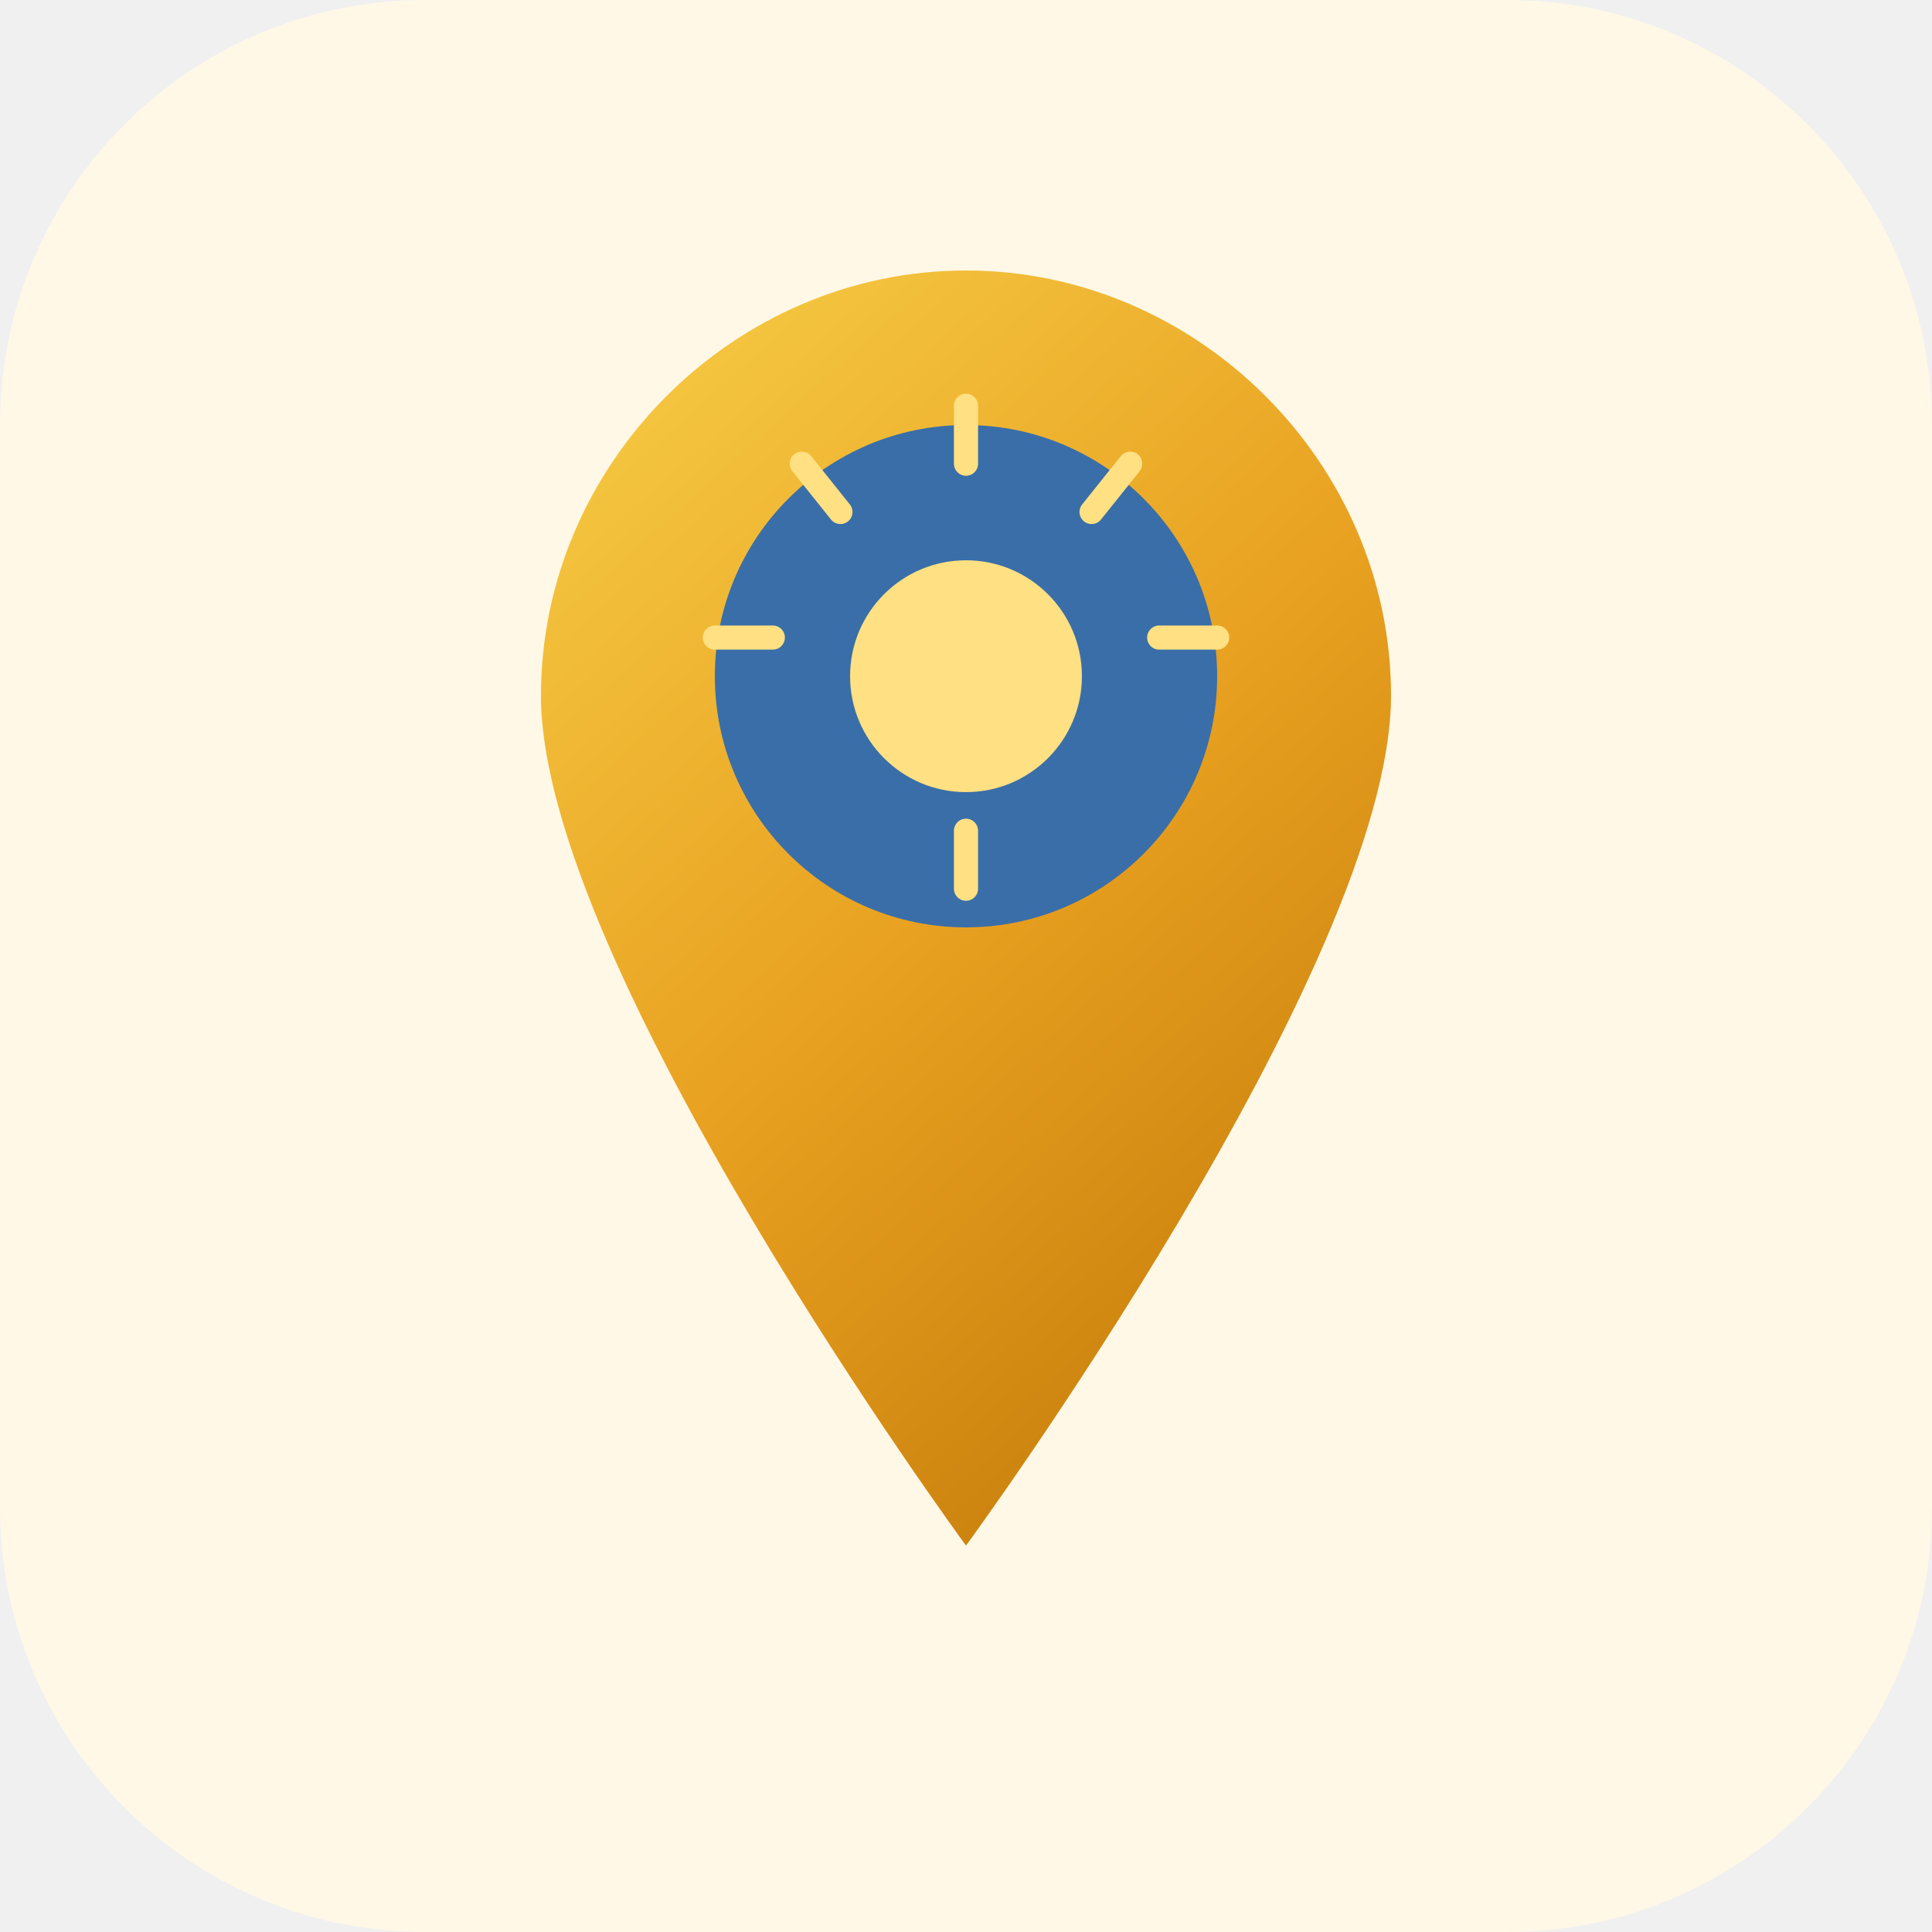
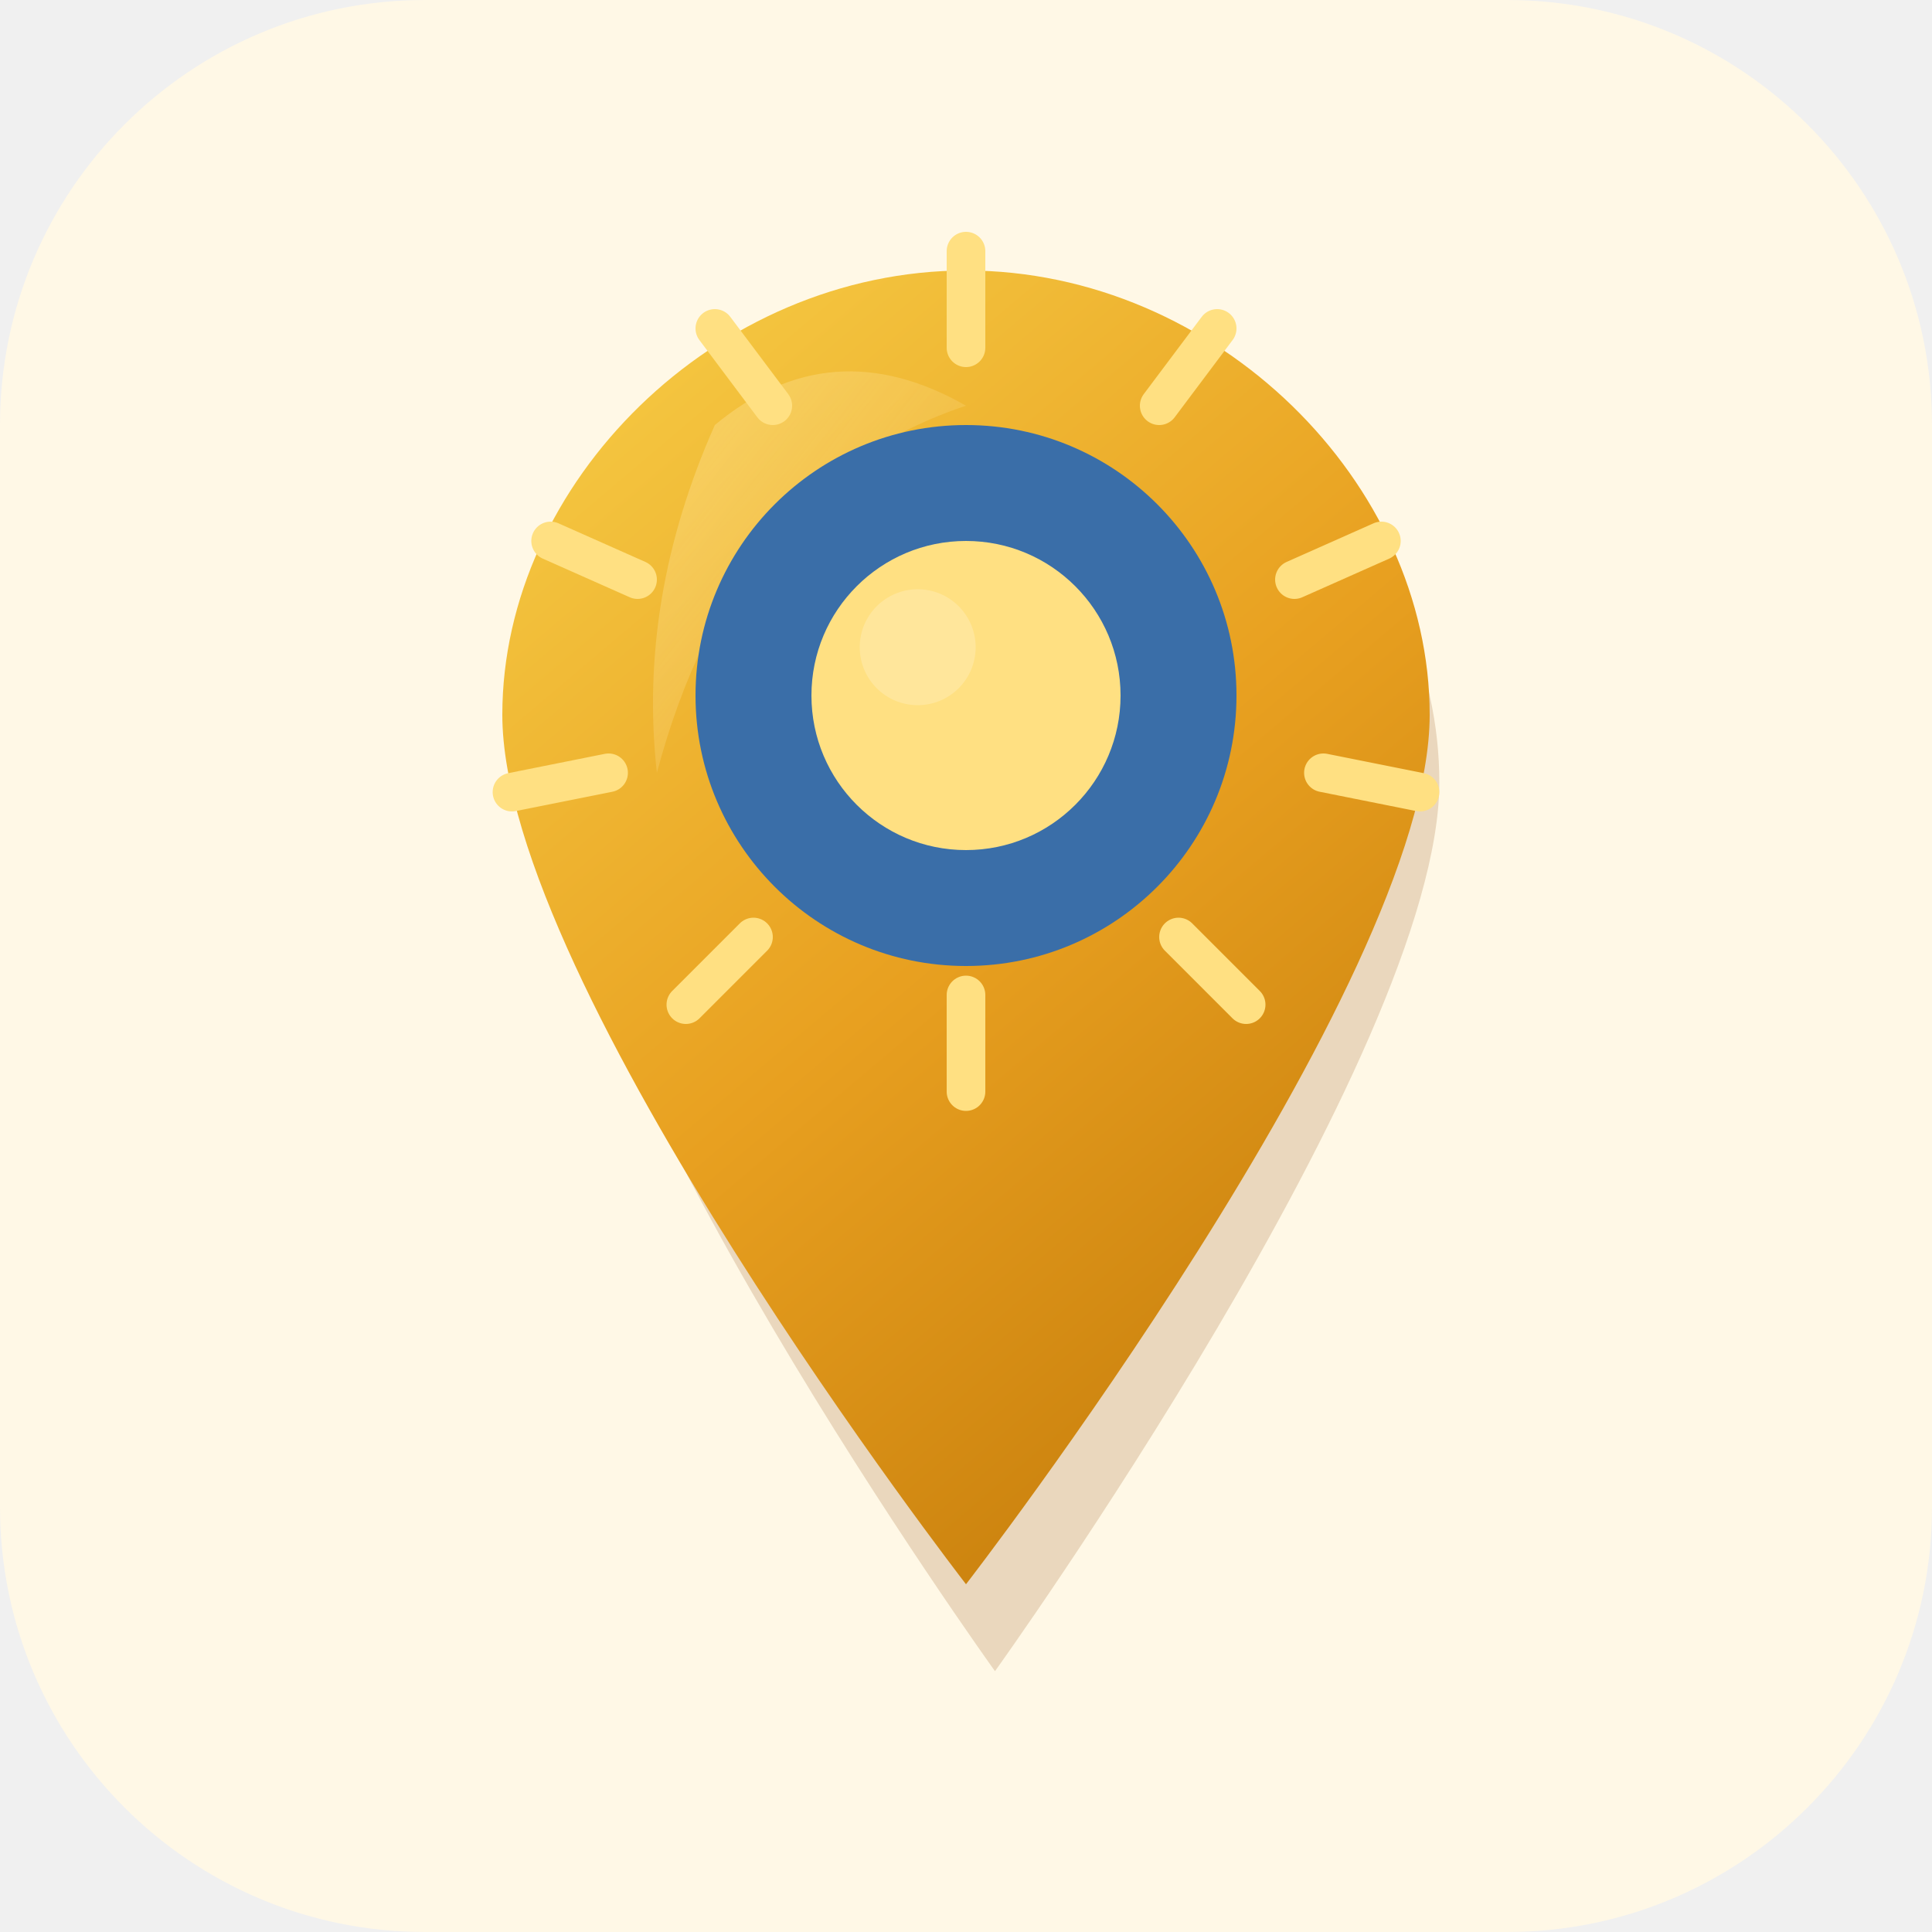
<svg xmlns="http://www.w3.org/2000/svg" width="512" height="512" viewBox="0 0 200 200">
  <defs>
    <linearGradient id="pinG" x1="20%" y1="0%" x2="80%" y2="100%">
      <stop offset="0%" stop-color="#F5C842" />
      <stop offset="50%" stop-color="#E8A020" />
      <stop offset="100%" stop-color="#C47B0A" />
    </linearGradient>
-     <clipPath id="rApp">
-       <rect x="0" y="0" width="200" height="200" rx="44" />
-     </clipPath>
+     <linearGradient id="pinH" x1="0%" y1="0%" x2="100%" y2="100%">
+       <stop offset="0%" stop-color="#FFE599" stop-opacity="0.45" />
+       <stop offset="100%" stop-color="#FFE599" stop-opacity="0" />
+     </linearGradient>
  </defs>
  <rect width="200" height="200" rx="44" fill="#FFF8E6" />
-   <g clip-path="url(#rApp)">
-     <path d="M100,28 C76,28 56,48 56,72 C56,100 100,160 100,160 C100,160 144,100 144,72 C144,48 124,28 100,28 Z" fill="url(#pinG)" />
-     <circle cx="100" cy="70" r="26" fill="#3A6EA8" />
-     <circle cx="100" cy="70" r="12" fill="#FFE082" />
-     <g stroke="#FFE082" stroke-width="2.5" stroke-linecap="round">
-       <line x1="100" y1="48" x2="100" y2="42" />
-       <line x1="113" y1="53" x2="117" y2="48" />
-       <line x1="120" y1="66" x2="126" y2="66" />
-       <line x1="100" y1="86" x2="100" y2="92" />
-       <line x1="80" y1="66" x2="74" y2="66" />
-       <line x1="87" y1="53" x2="83" y2="48" />
-     </g>
+   <path d="M100,32 C75,32 54,52 54,76 C54,104 100,168 100,168 C100,168 146,104 146,76 C146,52 125,32 100,32 Z" fill="#8B4500" opacity="0.18" transform="translate(3,5)" />
+   <path d="M100,28 C74,28 52,50 52,74 C52,102 100,164 100,164 C100,164 148,102 148,74 C148,50 126,28 100,28 Z" fill="url(#pinG)" />
+   <path d="M74,44 Q66,62 68,80 Q76,50 100,42 Q86,34 74,44Z" fill="url(#pinH)" />
+   <circle cx="100" cy="72" r="28" fill="#3A6EA8" />
+   <g stroke="#FFE082" stroke-width="4" stroke-linecap="round">
+     <line x1="100" y1="36" x2="100" y2="26" />
+     <line x1="120" y1="42" x2="126" y2="34" />
+     <line x1="134" y1="60" x2="143" y2="56" />
+     <line x1="137" y1="80" x2="147" y2="82" />
+     <line x1="122" y1="97" x2="129" y2="104" />
+     <line x1="100" y1="103" x2="100" y2="113" />
+     <line x1="78" y1="97" x2="71" y2="104" />
+     <line x1="63" y1="80" x2="53" y2="82" />
+     <line x1="66" y1="60" x2="57" y2="56" />
+     <line x1="80" y1="42" x2="74" y2="34" />
  </g>
+   <circle cx="100" cy="72" r="16" fill="#FFE082" />
+   <circle cx="95" cy="67" r="6" fill="white" opacity="0.2" />
</svg>
